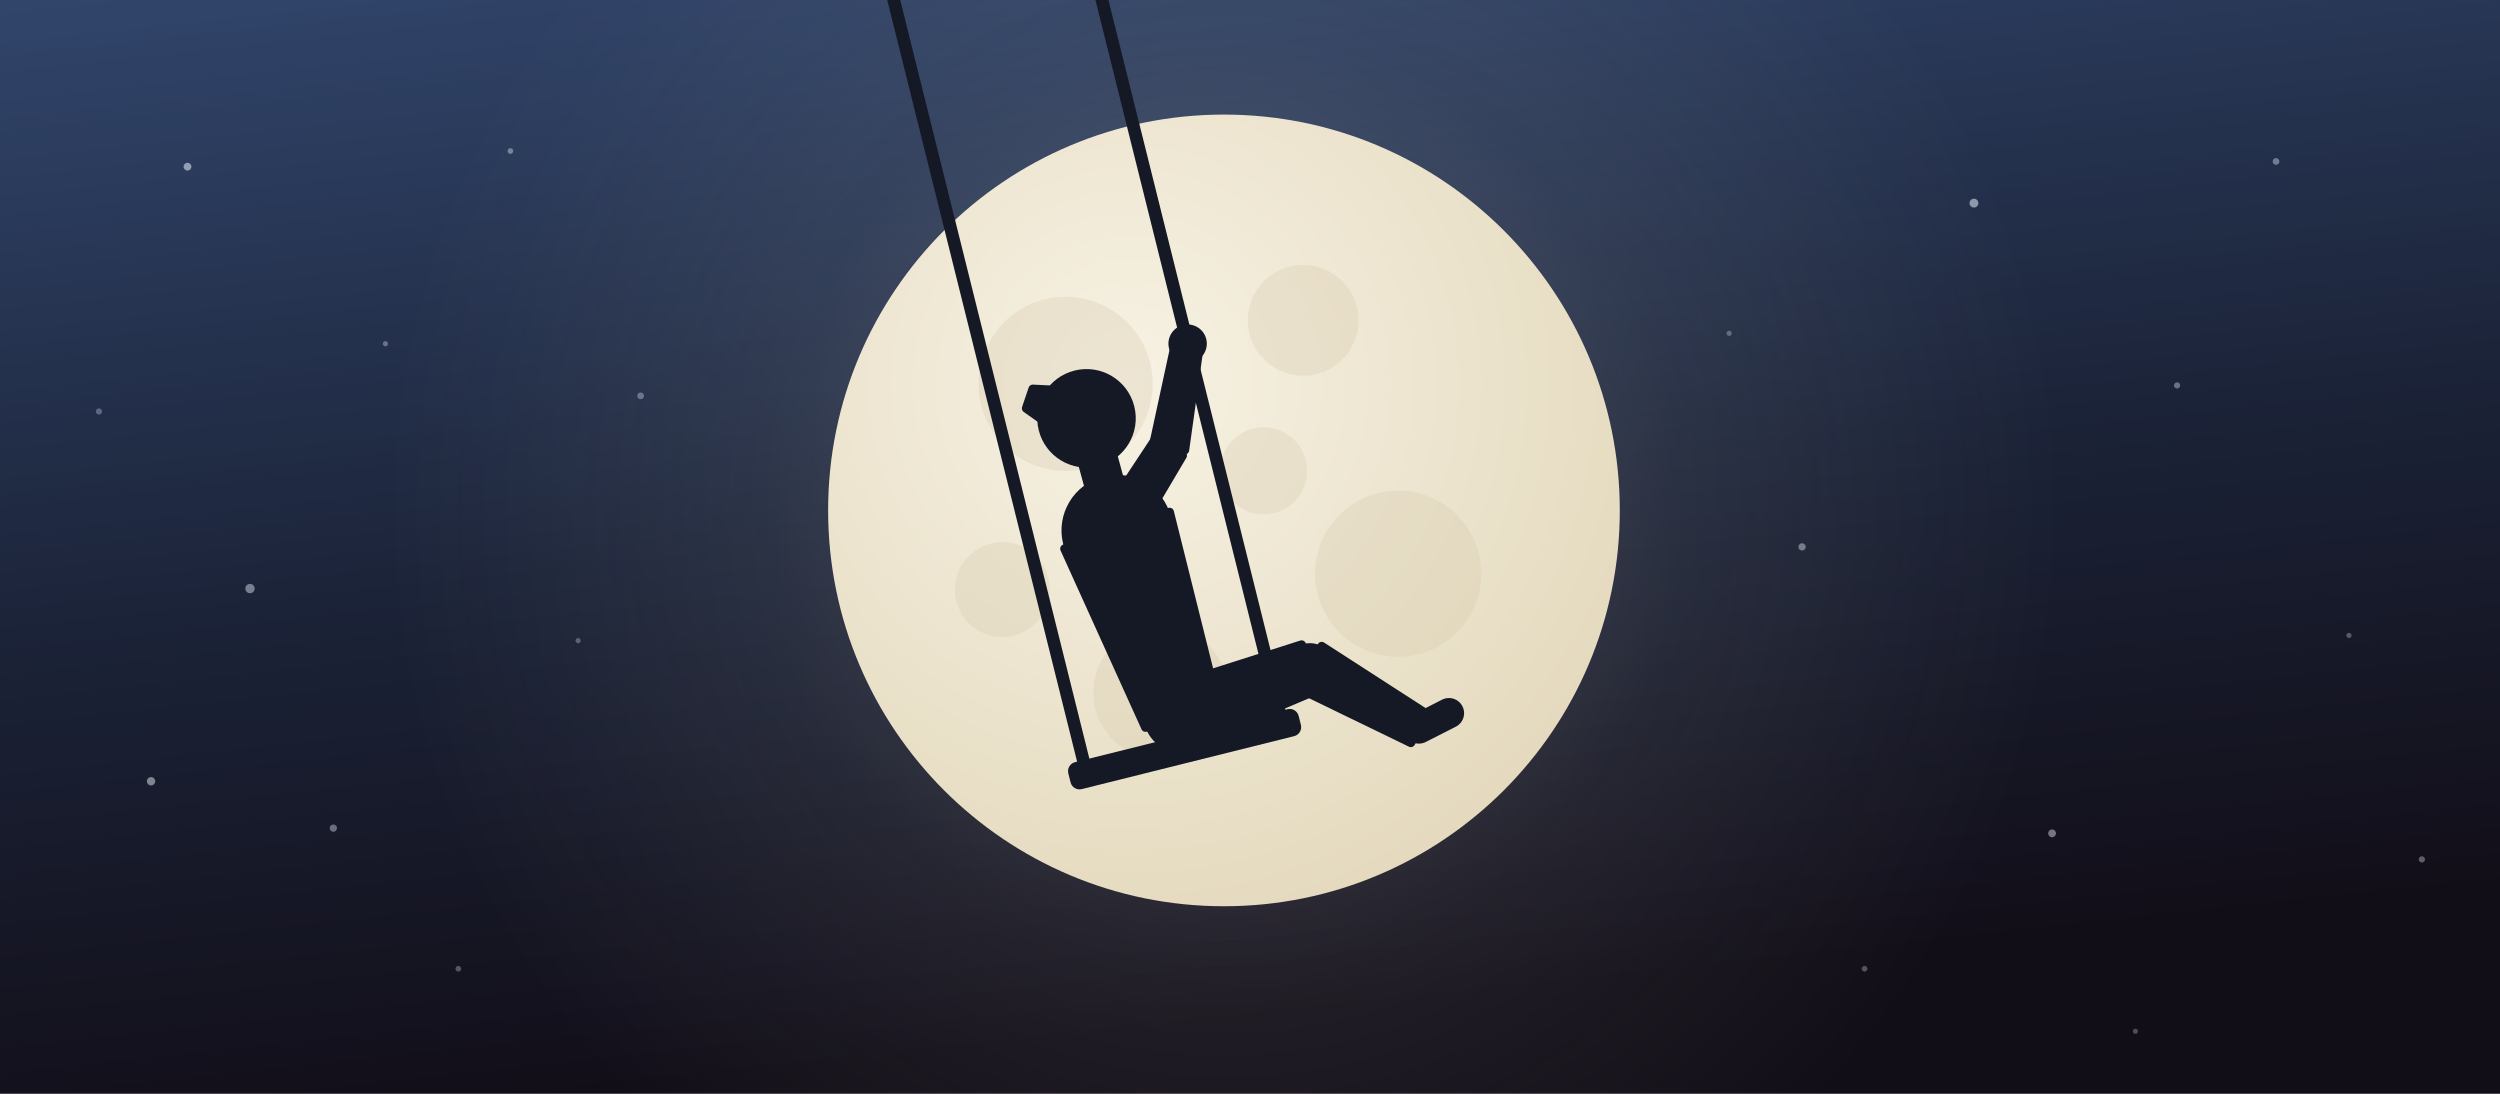
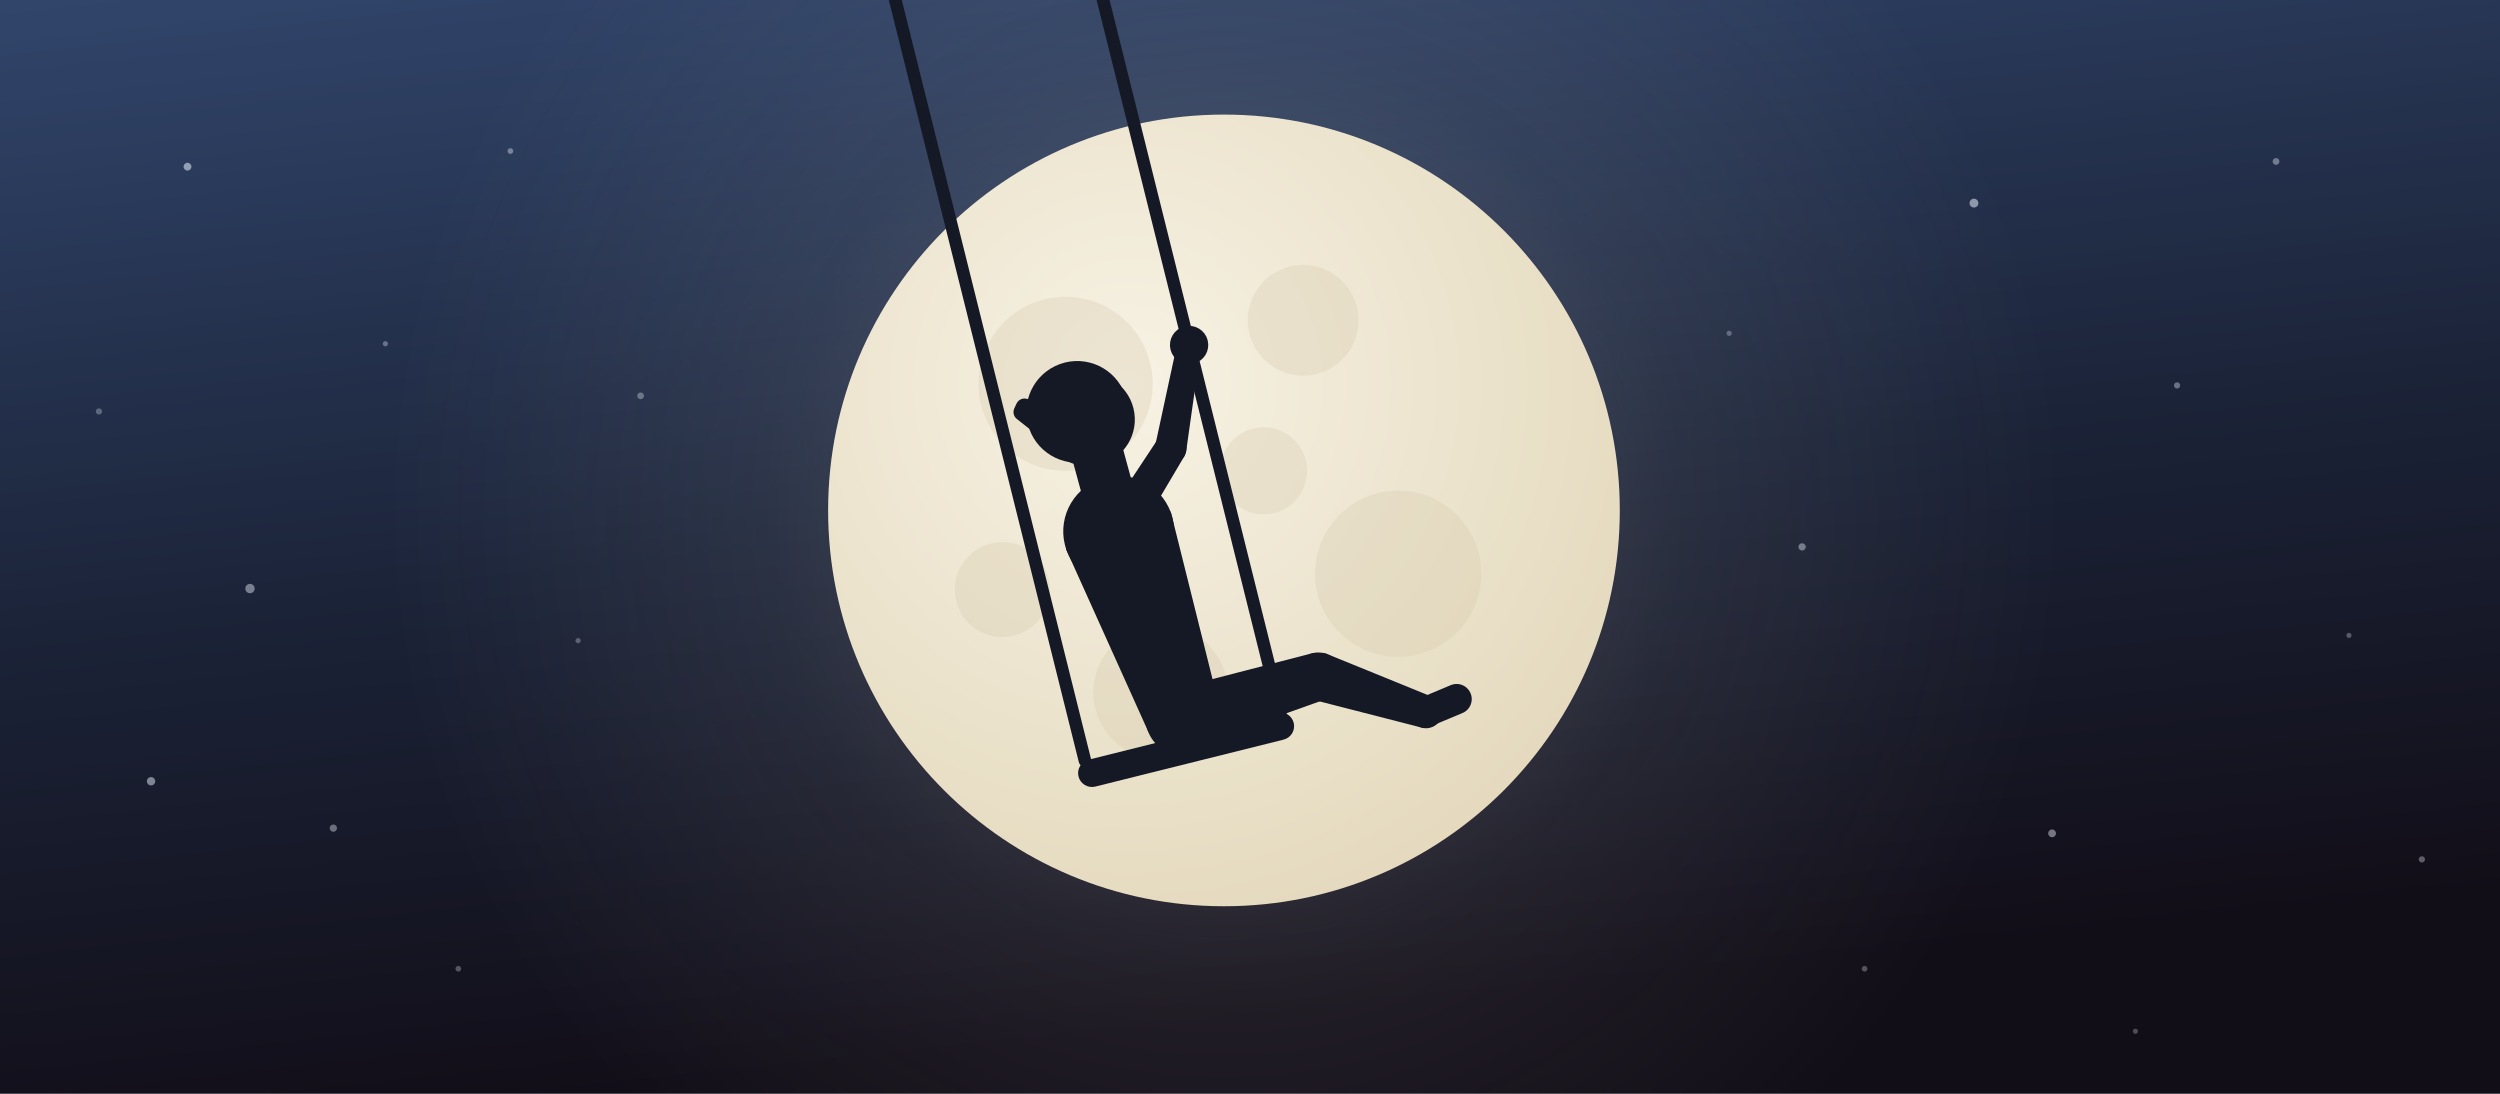
<svg xmlns="http://www.w3.org/2000/svg" viewBox="0 0 960 420" width="960" height="420" role="img" aria-label="A silhouette of someone on a swing in front of a full moon">
  <defs>
    <linearGradient id="ms-sky" x1="0" y1="0" x2=".25" y2="1">
      <stop offset="0" stop-color="#31456B" />
      <stop offset="55%" stop-color="#1B2338" />
      <stop offset="1" stop-color="#120E18" />
    </linearGradient>
    <radialGradient id="ms-halo" cx="50%" cy="50%" r="50%">
      <stop offset="0" stop-color="#F7F2E4" stop-opacity=".26" />
      <stop offset="55%" stop-color="#F7F2E4" stop-opacity=".07" />
      <stop offset="1" stop-color="#F7F2E4" stop-opacity="0" />
    </radialGradient>
    <radialGradient id="ms-moon-b" cx="38%" cy="34%" r="72%">
      <stop offset="0" stop-color="#F7F2E4" />
      <stop offset="1" stop-color="#E4D9BD" />
    </radialGradient>
  </defs>
  <rect width="960" height="420" fill="url(#ms-sky)" />
  <circle cx="72" cy="64" r="1.5" fill="#E8EEFA" opacity="0.55" />
  <circle cx="148" cy="132" r="1" fill="#E8EEFA" opacity="0.35" />
  <circle cx="96" cy="226" r="1.8" fill="#E8EEFA" opacity="0.45" />
  <circle cx="196" cy="58" r="1.1" fill="#E8EEFA" opacity="0.4" />
  <circle cx="38" cy="158" r="1.2" fill="#E8EEFA" opacity="0.3" />
  <circle cx="128" cy="318" r="1.4" fill="#E8EEFA" opacity="0.4" />
  <circle cx="222" cy="246" r="1" fill="#E8EEFA" opacity="0.3" />
  <circle cx="58" cy="300" r="1.6" fill="#E8EEFA" opacity="0.5" />
  <circle cx="176" cy="372" r="1.1" fill="#E8EEFA" opacity="0.3" />
  <circle cx="246" cy="152" r="1.3" fill="#E8EEFA" opacity="0.35" />
  <circle cx="758" cy="78" r="1.7" fill="#E8EEFA" opacity="0.55" />
  <circle cx="836" cy="148" r="1.2" fill="#E8EEFA" opacity="0.38" />
  <circle cx="692" cy="210" r="1.4" fill="#E8EEFA" opacity="0.42" />
  <circle cx="902" cy="244" r="1" fill="#E8EEFA" opacity="0.3" />
  <circle cx="788" cy="320" r="1.5" fill="#E8EEFA" opacity="0.45" />
  <circle cx="716" cy="372" r="1.1" fill="#E8EEFA" opacity="0.3" />
  <circle cx="874" cy="62" r="1.3" fill="#E8EEFA" opacity="0.4" />
  <circle cx="930" cy="330" r="1.2" fill="#E8EEFA" opacity="0.35" />
  <circle cx="664" cy="128" r="1" fill="#E8EEFA" opacity="0.3" />
  <circle cx="820" cy="396" r="1" fill="#E8EEFA" opacity="0.28" />
  <circle cx="470" cy="196" r="319.2" fill="url(#ms-halo)" />
  <circle cx="470" cy="196" r="152" fill="url(#ms-moon-b)" />
  <circle cx="409.2" cy="147.4" r="33.44" fill="#D6CAAC" opacity=".32" />
  <circle cx="500.4" cy="123" r="21.28" fill="#D6CAAC" opacity=".32" />
  <circle cx="536.9" cy="220.3" r="31.92" fill="#D6CAAC" opacity=".32" />
  <circle cx="445.7" cy="265.9" r="25.84" fill="#D6CAAC" opacity=".32" />
  <circle cx="384.9" cy="226.4" r="18.24" fill="#D6CAAC" opacity=".32" />
  <circle cx="485.2" cy="180.8" r="16.72" fill="#D6CAAC" opacity=".32" />
-   <g transform="translate(392.6 37.84) scale(9.698) rotate(-14)" fill="#151926" stroke="#151926" stroke-linecap="round" stroke-linejoin="round">
+   <g transform="translate(393.3 38.55) scale(9.678) rotate(-14)" fill="#151926" stroke="#151926" stroke-linecap="round" stroke-linejoin="round">
    <path d="M-4 -34L-4 26" stroke-width="0.5" />
    <path d="M4 -34L4 26" stroke-width="0.5" />
-     <rect x="-4.7" y="26" width="9.4" height="1.1" rx="0.367" stroke="none" />
-     <path d="M0.333 26.39L5.705 25.54L5.495 23.66L0.067 24.01Z" stroke-width=".35" />
-     <circle cx="5.6" cy="24.6" r="0.95" stroke="none" />
-     <path d="M4.948 25.29L8.754 28.47L9.646 27.53L6.252 23.91Z" stroke-width=".35" />
-     <path d="M9.2 28L10.5 27.7" stroke-width="1.2" />
-     <path d="M1.694 25.06L1.691 17.3L-2.691 17.7L-1.294 25.34Z" stroke-width=".35" />
-     <circle cx="0.2" cy="25.2" r="1.5" stroke="none" />
-     <circle cx="-0.5" cy="17.5" r="2.2" stroke="none" />
-     <path d="M-0.5 17.5L-0.6 12.9" stroke-width="1.6" />
-     <path d="M-0.001 11.98L-2.382 11.26L-2.818 11.94L-1.199 13.82Z" stroke-width=".35" />
-     <circle cx="-0.6" cy="12.9" r="1.95" stroke="none" />
-     <path d="M0.003 18.02L2.734 15.25L1.866 14.35L-1.003 16.98Z" stroke-width=".35" />
-     <circle cx="2.3" cy="14.8" r="0.625" stroke="none" />
-     <path d="M2.871 15.06L4.434 11.19L3.566 10.81L1.729 14.54Z" stroke-width=".35" />
-     <circle cx="4" cy="11" r="0.76" stroke="none" />
+     <rect x="-4.05" y="26.35" width="8.1" height="0.4" rx="0.2" stroke-width="0.7" />
+     <path d="M0.245 26.15L5.832 25.6L5.768 24.4L0.154 24.45Z" stroke-width="0.7" />
+     <circle cx="5.8" cy="25" r="0.6" stroke-width="0.7" />
+     <path d="M5.48 25.51L9.44 27.65L9.76 27.15L6.12 24.49Z" stroke-width="0.7" />
+     <circle cx="9.6" cy="27.4" r="0.3" stroke-width="0.7" />
+     <path d="M9.6 27.4L10.9 27.2" stroke-width="1.2" />
+     <path d="M1.345 25.2L1.343 17.33L-2.343 17.67L-0.945 25.4Z" stroke-width="0.7" />
+     <circle cx="0.2" cy="25.3" r="1.15" stroke-width="0.7" />
+     <circle cx="-0.5" cy="17.5" r="1.85" stroke-width="0.7" />
+     <path d="M-0.5 17.5L-0.6 12.9" stroke-width="2.05" />
+     <circle cx="-0.6" cy="12.9" r="1.5" stroke-width="0.7" />
+     <circle cx="-0.95" cy="12.5" r="1.667" stroke-width="0.7" />
+     <path d="M-1.173 12.82L-2.935 11.82L-3.065 11.98L-1.827 13.58Z" stroke-width="0.7" />
+     <path d="M-0.24 17.77L2.491 15L2.109 14.6L-0.76 17.23Z" stroke-width="0.7" />
+     <circle cx="2.3" cy="14.8" r="0.275" stroke-width="0.7" />
+     <path d="M2.551 14.91L4.114 11.05L3.886 10.95L2.049 14.69Z" stroke-width="0.7" />
+     <circle cx="4" cy="11" r="0.41" stroke-width="0.7" />
  </g>
</svg>
